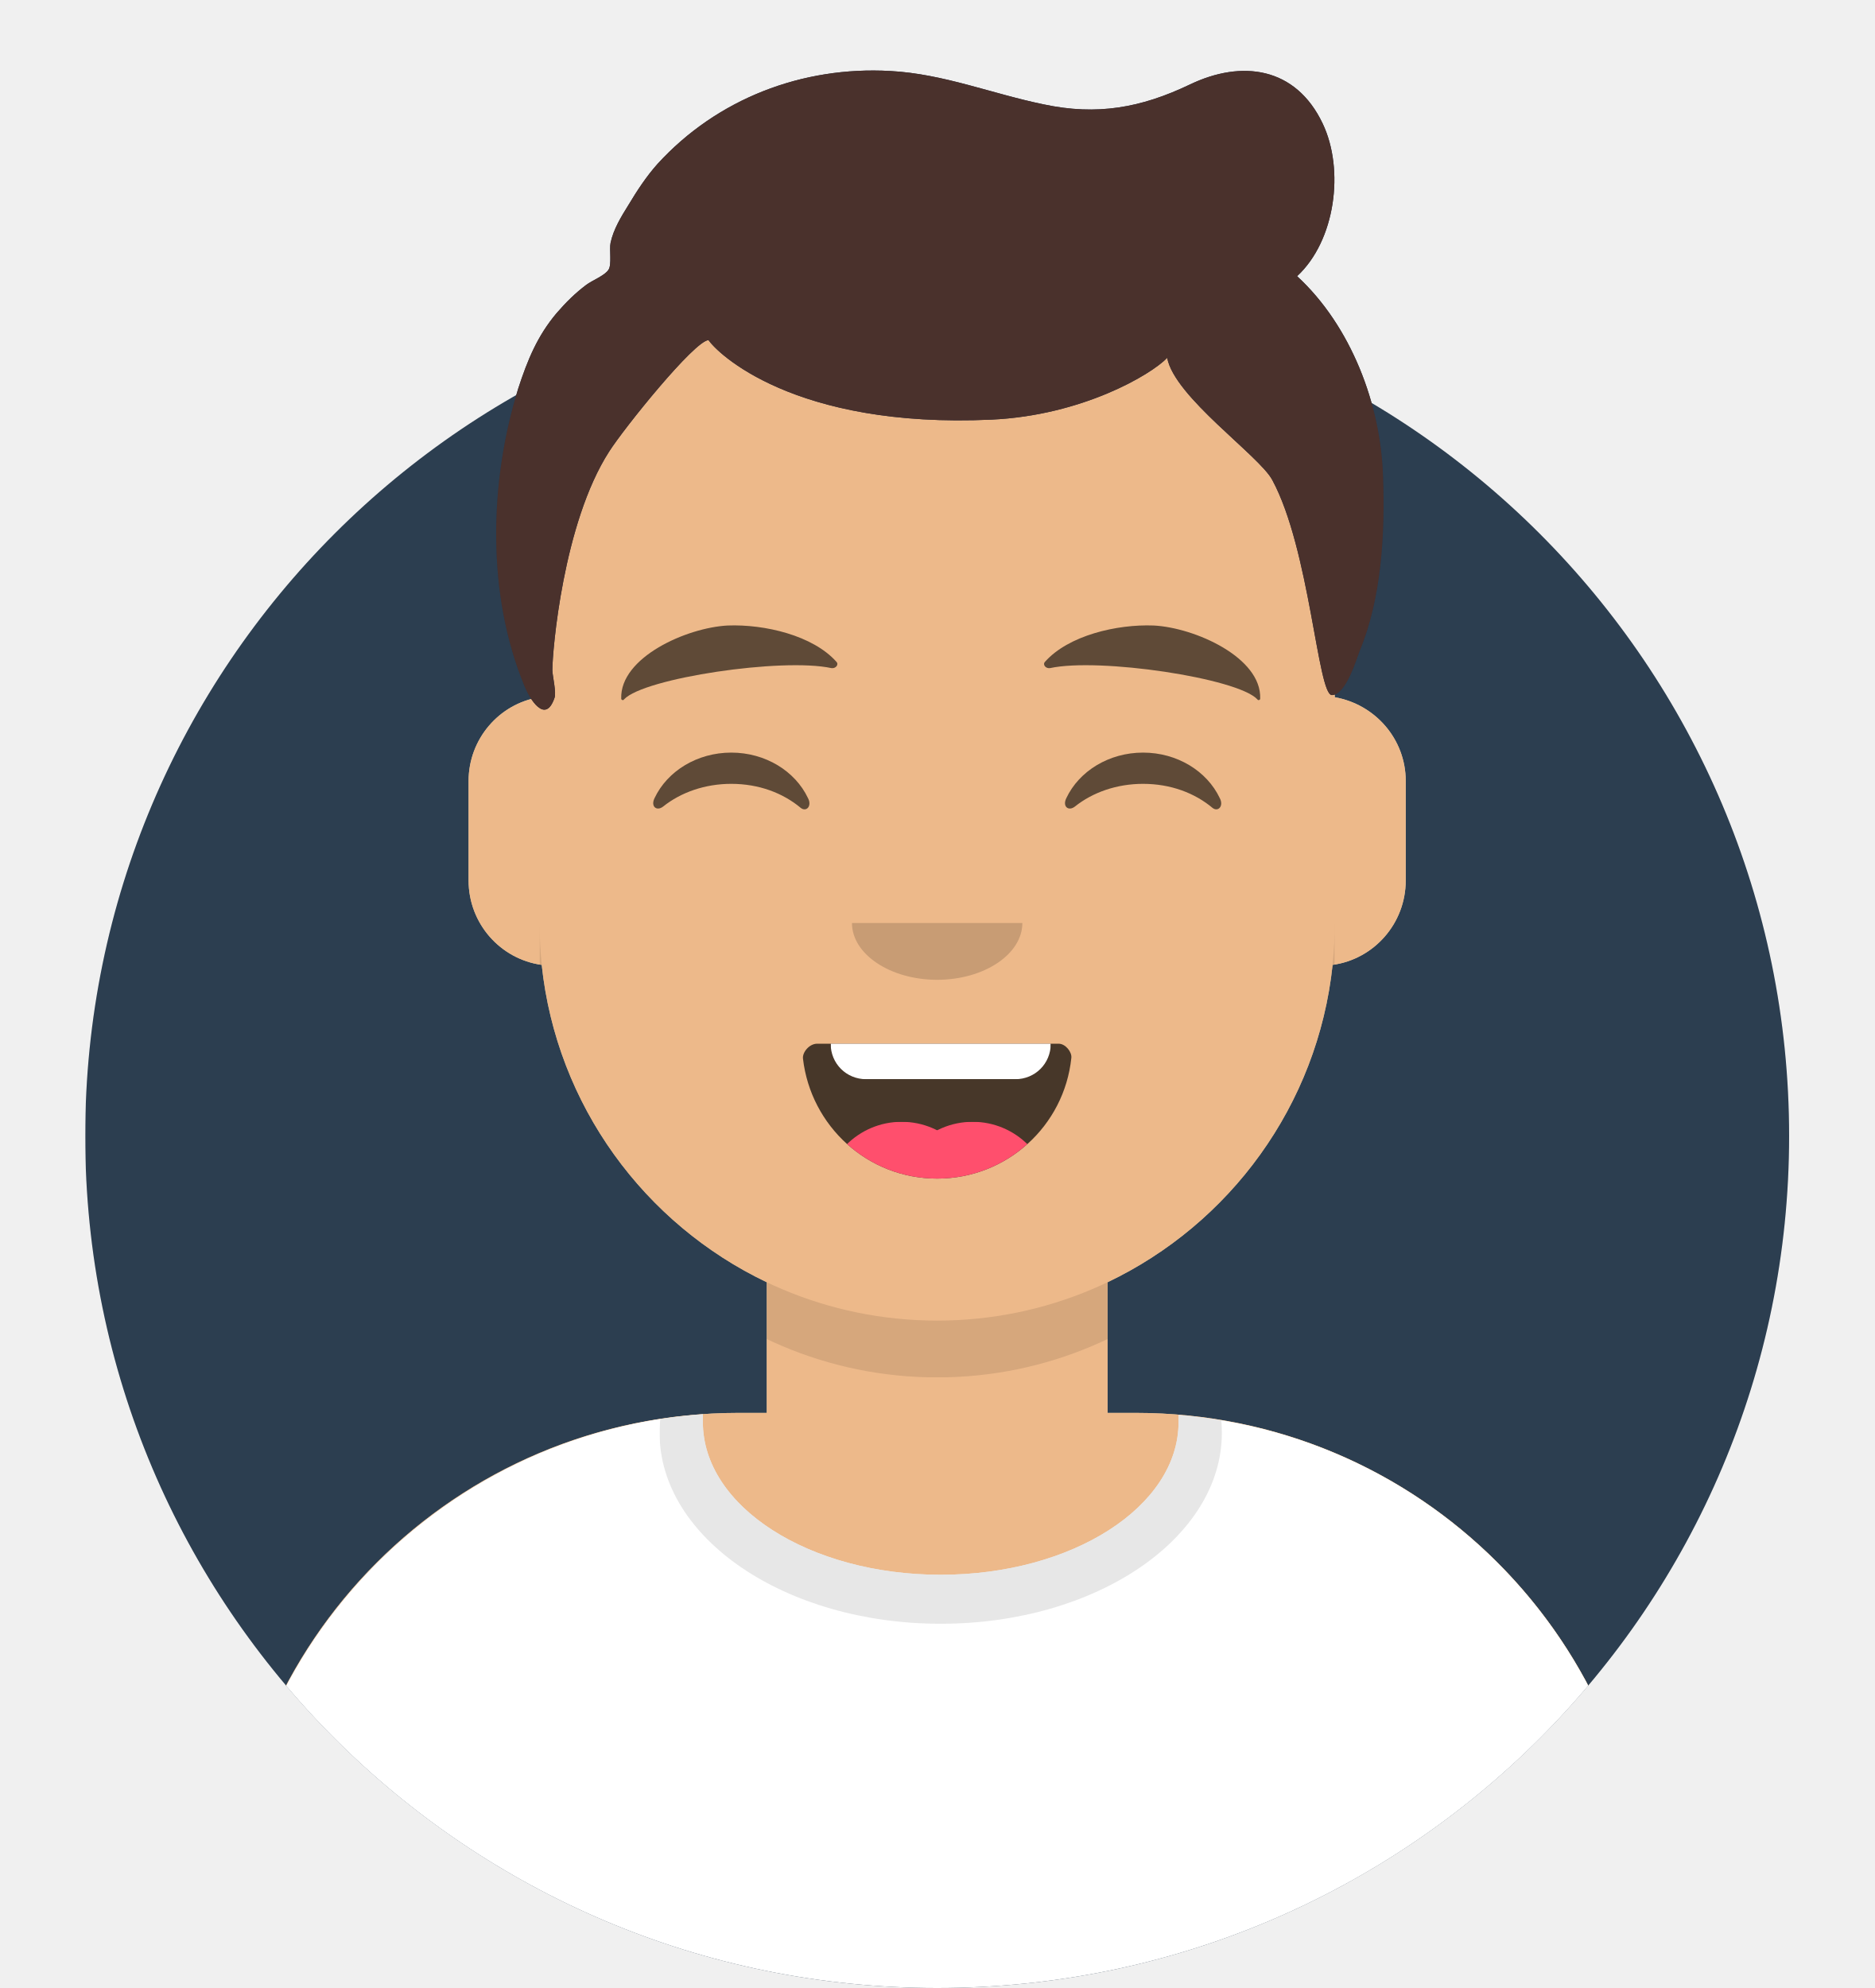
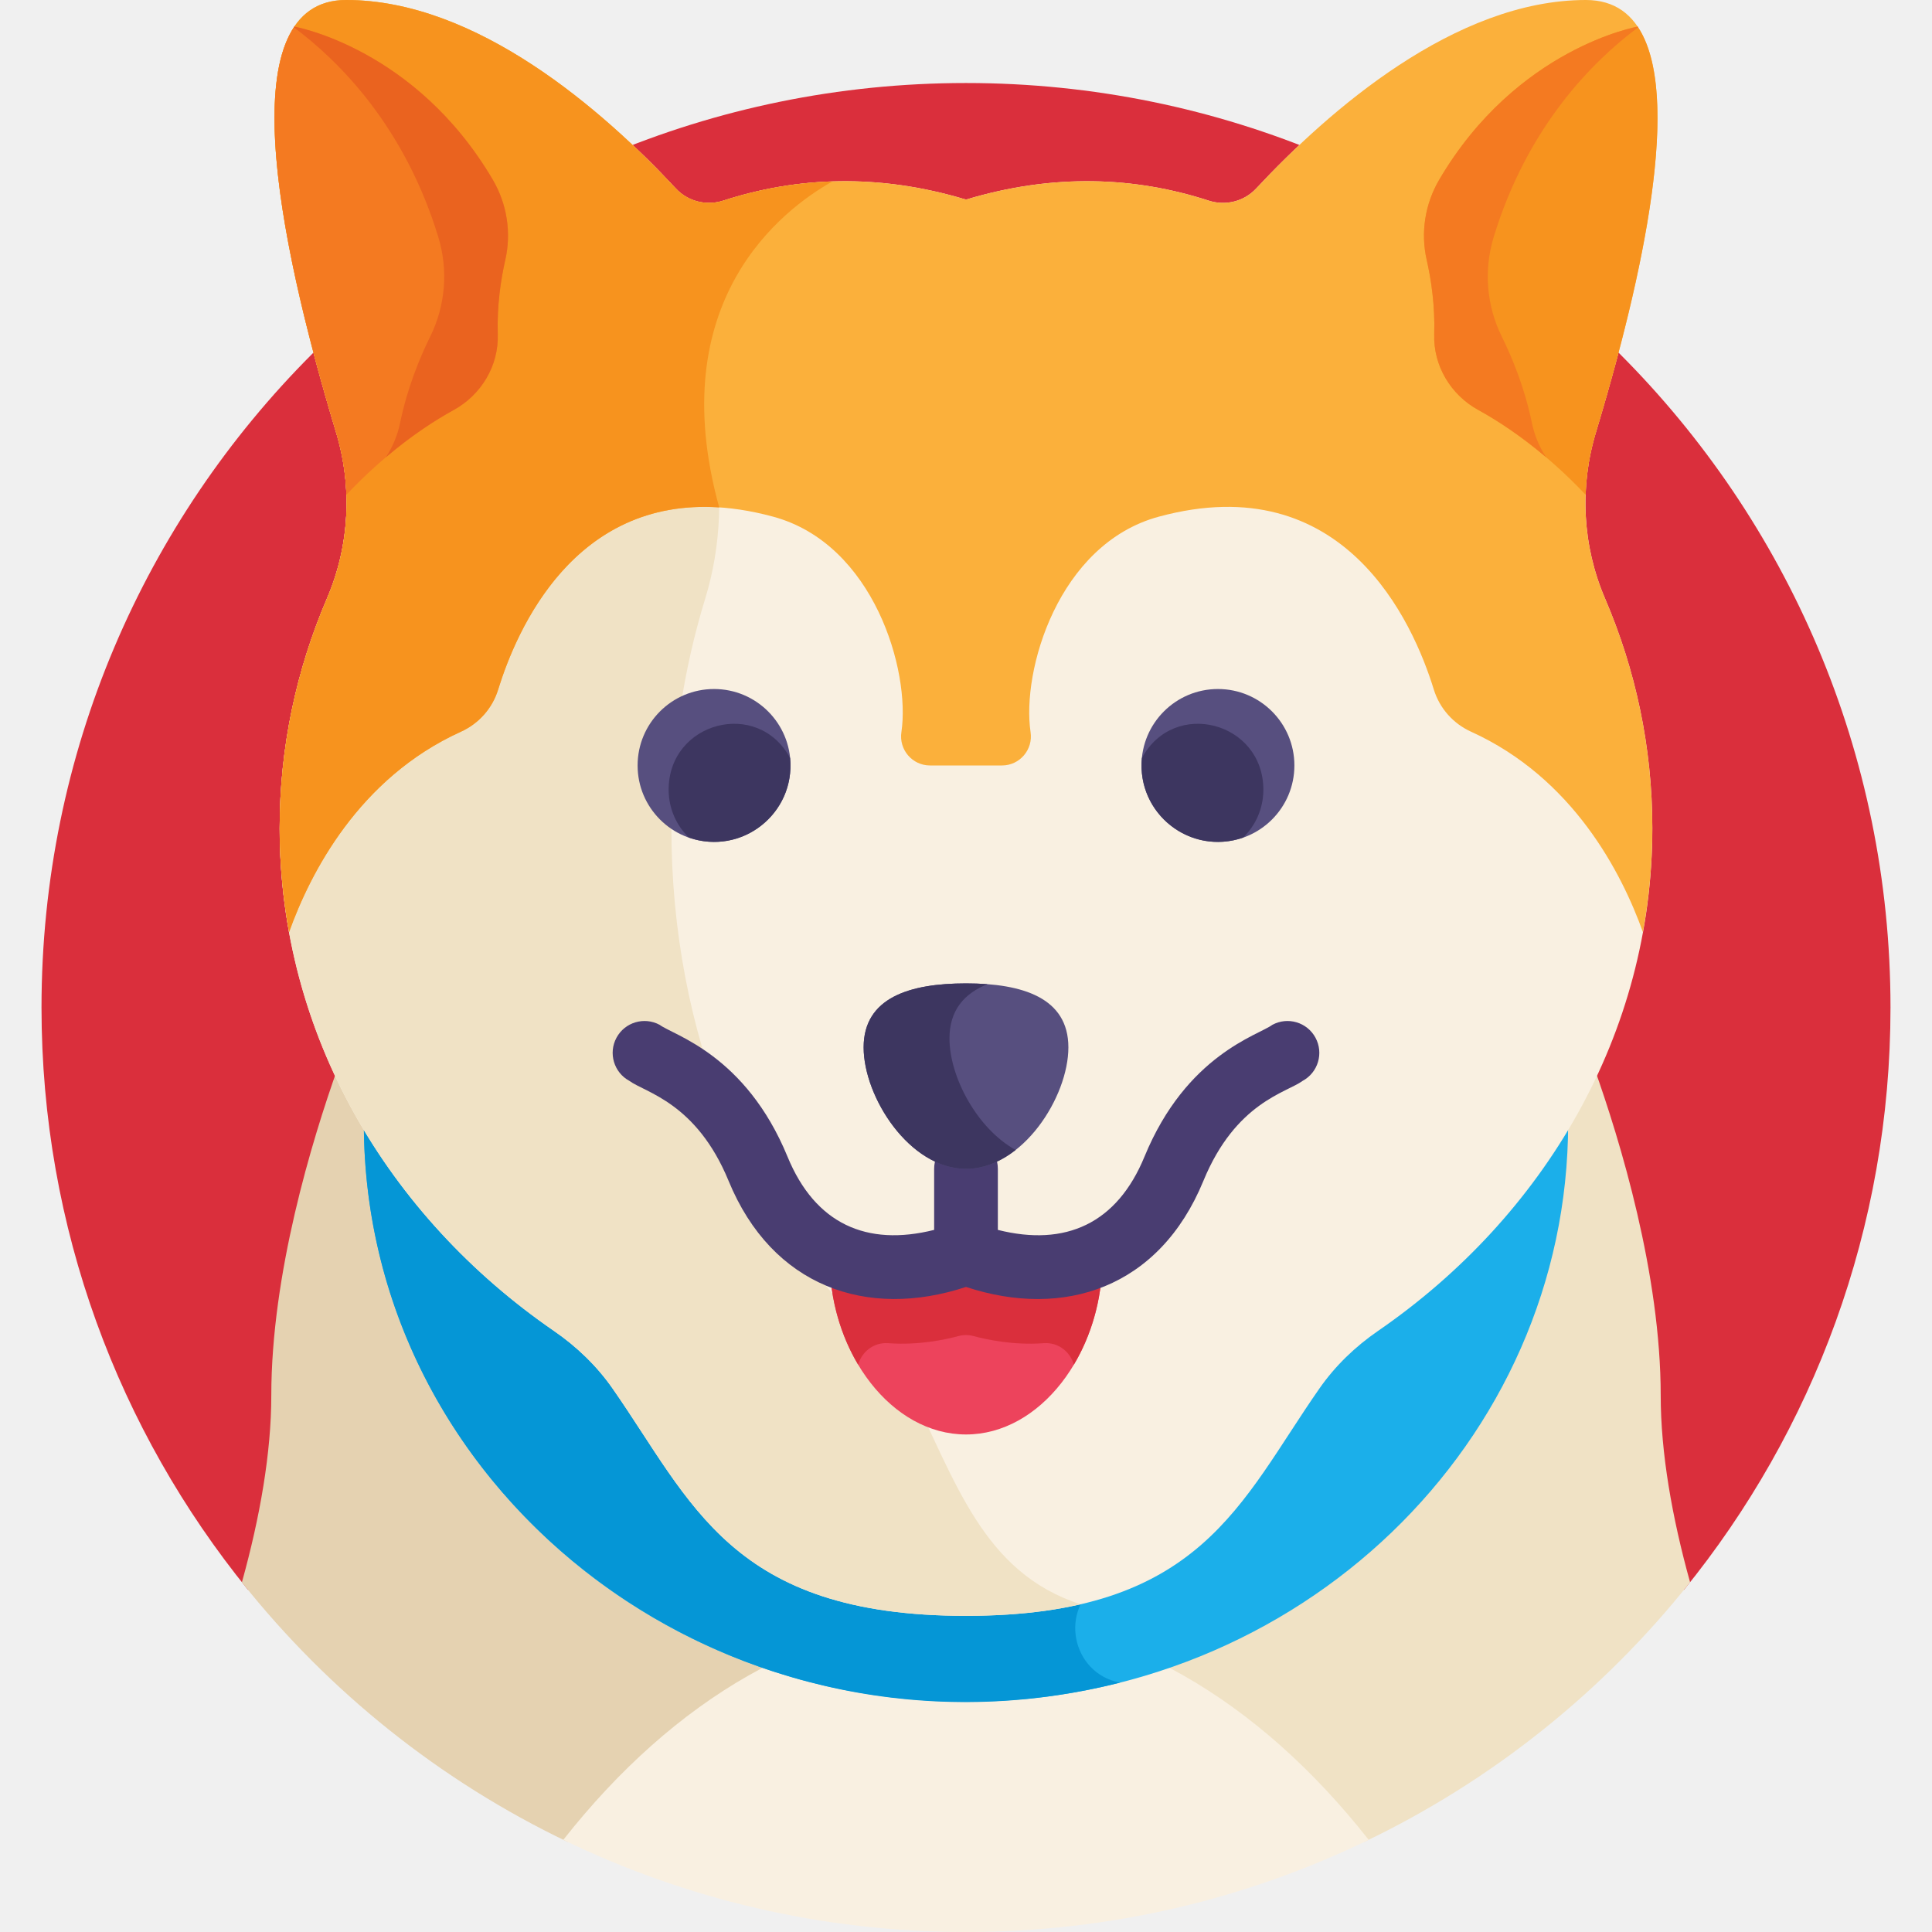
- <svg xmlns="http://www.w3.org/2000/svg" version="1.1" id="Layer_1" x="0px" y="0px" viewBox="0 0 264 280" style="enable-background:new 0 0 264 280;" xml:space="preserve">
-   <style type="text/css">
- 	.st0{fill-rule:evenodd;clip-rule:evenodd;fill:#E6E6E6;}
- 	.st1{filter:url(#Adobe_OpacityMaskFilter);}
- 	.st2{fill-rule:evenodd;clip-rule:evenodd;fill:#FFFFFF;}
- 	.st3{mask:url(#mask-2_1_);}
- 	.st4{fill-rule:evenodd;clip-rule:evenodd;fill:#2C3E50;}
- 	.st5{filter:url(#Adobe_OpacityMaskFilter_1_);}
- 	.st6{mask:url(#mask-4_1_);}
- 	.st7{fill-rule:evenodd;clip-rule:evenodd;fill:#D0C6AC;}
- 	.st8{filter:url(#Adobe_OpacityMaskFilter_2_);}
- 	.st9{mask:url(#mask-6_1_);}
- 	.st10{fill-rule:evenodd;clip-rule:evenodd;fill:#EDB98A;}
- 	.st11{filter:url(#Adobe_OpacityMaskFilter_3_);}
- 	.st12{mask:url(#mask-6_2_);fill-rule:evenodd;clip-rule:evenodd;fill-opacity:0.1;}
- 	.st13{filter:url(#Adobe_OpacityMaskFilter_4_);}
- 	.st14{mask:url(#react-mask-952_1_);}
- 	.st15{filter:url(#Adobe_OpacityMaskFilter_5_);}
- 	.st16{opacity:0.6;mask:url(#react-mask-952_2_);}
- 	.st17{fill-rule:evenodd;clip-rule:evenodd;fill-opacity:0.16;}
- 	.st18{fill-rule:evenodd;clip-rule:evenodd;fill-opacity:0.7;}
- 	.st19{filter:url(#Adobe_OpacityMaskFilter_6_);}
- 	.st20{mask:url(#react-mask-934_1_);fill-rule:evenodd;clip-rule:evenodd;fill:#FFFFFF;}
- 	.st21{filter:url(#Adobe_OpacityMaskFilter_7_);}
- 	.st22{mask:url(#react-mask-934_2_);}
- 	.st23{fill-rule:evenodd;clip-rule:evenodd;fill:#FF4F6D;}
- 	.st24{fill-rule:evenodd;clip-rule:evenodd;fill-opacity:0.6;}
- 	.st25{filter:url(#Adobe_OpacityMaskFilter_8_);}
- 	.st26{mask:url(#react-mask-925_1_);}
- 	.st27{fill-rule:evenodd;clip-rule:evenodd;fill:#28354B;}
- 	.st28{filter:url(#Adobe_OpacityMaskFilter_9_);}
- 	.st29{mask:url(#react-mask-924_1_);}
- 	.st30{fill-rule:evenodd;clip-rule:evenodd;fill:#4A312C;}
- </style>
-   <g>
-     <g transform="translate(-825, -1100)">
-       <g transform="translate(825, 1100)">
-         <g id="Circle" transform="translate(12, 40)">
-           <g id="Circle-Background">
-             <circle class="st0" cx="120" cy="120" r="120" />
-           </g>
-           <defs>
-             <filter id="Adobe_OpacityMaskFilter" filterUnits="userSpaceOnUse" x="0" y="0" width="240" height="240">
-               <feColorMatrix type="matrix" values="1 0 0 0 0  0 1 0 0 0  0 0 1 0 0  0 0 0 1 0" />
-             </filter>
-           </defs>
-           <mask maskUnits="userSpaceOnUse" x="0" y="0" width="240" height="240" id="mask-2_1_">
-             <g class="st1">
-               <circle id="path-1_1_" class="st2" cx="120" cy="120" r="120" />
-             </g>
-           </mask>
-           <g class="st3">
-             <rect class="st4" width="240" height="240" />
-           </g>
-         </g>
-         <g id="Mask">
- 			</g>
-         <defs>
-           <filter id="Adobe_OpacityMaskFilter_1_" filterUnits="userSpaceOnUse" x="-1" y="0" width="265" height="280">
-             <feColorMatrix type="matrix" values="1 0 0 0 0  0 1 0 0 0  0 0 1 0 0  0 0 0 1 0" />
-           </filter>
-         </defs>
-         <mask maskUnits="userSpaceOnUse" x="-1" y="0" width="265" height="280" id="mask-4_1_">
-           <g class="st5">
-             <path id="path-3_1_" class="st2" d="M12,160c0,66.3,53.7,120,120,120s120-53.7,120-120h12V0H0v160H12z" />
-           </g>
-         </mask>
-         <g id="Avataaar" class="st6">
-           <g id="Body" transform="translate(32, 36)">
-             <g>
-               <path class="st7" d="M124,144.6V163h4l0,0c39.8,0,72,32.2,72,72v9H0v-9c0-39.8,32.2-72,72-72l0,0h4v-18.4        c-17.2-8.2-29.6-24.9-31.7-44.7C38.5,99.1,34,94.1,34,88V74c0-5.9,4.3-10.9,10-11.8V56l0,0c0-30.9,25.1-56,56-56l0,0l0,0        c30.9,0,56,25.1,56,56v6.2c5.7,1,10,5.9,10,11.8v14c0,6.1-4.5,11.1-10.3,11.9C153.6,119.7,141.2,136.4,124,144.6z" />
-             </g>
-             <defs>
-               <filter id="Adobe_OpacityMaskFilter_2_" filterUnits="userSpaceOnUse" x="-32" y="0" width="264" height="244">
-                 <feColorMatrix type="matrix" values="1 0 0 0 0  0 1 0 0 0  0 0 1 0 0  0 0 0 1 0" />
-               </filter>
-             </defs>
-             <mask maskUnits="userSpaceOnUse" x="-32" y="0" width="264" height="244" id="mask-6_1_">
-               <g class="st8">
-                 <path id="path-5_1_" class="st2" d="M124,144.6V163h4l0,0c39.8,0,72,32.2,72,72v9H0v-9c0-39.8,32.2-72,72-72l0,0h4v-18.4         c-17.2-8.2-29.6-24.9-31.7-44.7C38.5,99.1,34,94.1,34,88V74c0-5.9,4.3-10.9,10-11.8V56l0,0c0-30.9,25.1-56,56-56l0,0l0,0         c30.9,0,56,25.1,56,56v6.2c5.7,1,10,5.9,10,11.8v14c0,6.1-4.5,11.1-10.3,11.9C153.6,119.7,141.2,136.4,124,144.6z" />
-               </g>
-             </mask>
-             <g class="st9">
-               <g id="Color" transform="translate(-32, 0)">
-                 <rect class="st10" width="264" height="244" />
-               </g>
-             </g>
-             <defs>
-               <filter id="Adobe_OpacityMaskFilter_3_" filterUnits="userSpaceOnUse" x="44" y="79" width="112" height="79">
-                 <feColorMatrix type="matrix" values="1 0 0 0 0  0 1 0 0 0  0 0 1 0 0  0 0 0 1 0" />
-               </filter>
-             </defs>
-             <mask maskUnits="userSpaceOnUse" x="44" y="79" width="112" height="79" id="mask-6_2_">
-               <g class="st11">
-                 <path id="path-5_2_" class="st2" d="M124,144.6V163h4l0,0c39.8,0,72,32.2,72,72v9H0v-9c0-39.8,32.2-72,72-72l0,0h4v-18.4         c-17.2-8.2-29.6-24.9-31.7-44.7C38.5,99.1,34,94.1,34,88V74c0-5.9,4.3-10.9,10-11.8V56l0,0c0-30.9,25.1-56,56-56l0,0l0,0         c30.9,0,56,25.1,56,56v6.2c5.7,1,10,5.9,10,11.8v14c0,6.1-4.5,11.1-10.3,11.9C153.6,119.7,141.2,136.4,124,144.6z" />
-               </g>
-             </mask>
-             <path id="Neck-Shadow" class="st12" d="M156,79v23c0,30.9-25.1,56-56,56s-56-25.1-56-56V79v15c0,30.9,25.1,56,56,56       s56-25.1,56-56V79z" />
-           </g>
-           <g transform="translate(0, 170)">
-             <g id="Clothes">
-               <path class="st0" d="M166,29.3c37,3,66,34,66,71.8v8.9H32v-8.9C32,63,61.6,31.8,99,29.2c0,0.4,0,0.7,0,1.1        c0,11.9,15,21.5,33.5,21.5S166,42.2,166,30.3C166,30,166,29.6,166,29.3z" />
-             </g>
-             <defs>
-               <filter id="Adobe_OpacityMaskFilter_4_" filterUnits="userSpaceOnUse" x="0" y="0" width="264" height="110">
-                 <feColorMatrix type="matrix" values="1 0 0 0 0  0 1 0 0 0  0 0 1 0 0  0 0 0 1 0" />
-               </filter>
-             </defs>
-             <mask maskUnits="userSpaceOnUse" x="0" y="0" width="264" height="110" id="react-mask-952_1_">
-               <g class="st13">
-                 <path id="react-path-951_1_" class="st2" d="M166,29.3c37,3,66,34,66,71.8v8.9H32v-8.9C32,63,61.6,31.8,99,29.2         c0,0.4,0,0.7,0,1.1c0,11.9,15,21.5,33.5,21.5S166,42.2,166,30.3C166,30,166,29.6,166,29.3z" />
-               </g>
-             </mask>
-             <g class="st14">
-               <rect class="st2" width="264" height="110" />
-             </g>
-             <defs>
-               <filter id="Adobe_OpacityMaskFilter_5_" filterUnits="userSpaceOnUse" x="92.9" y="4.9" width="79.3" height="53.8">
-                 <feColorMatrix type="matrix" values="1 0 0 0 0  0 1 0 0 0  0 0 1 0 0  0 0 0 1 0" />
-               </filter>
-             </defs>
-             <mask maskUnits="userSpaceOnUse" x="92.9" y="4.9" width="79.3" height="53.8" id="react-mask-952_2_">
-               <g class="st15">
-                 <path id="react-path-951_2_" class="st2" d="M166,29.3c37,3,66,34,66,71.8v8.9H32v-8.9C32,63,61.6,31.8,99,29.2         c0,0.4,0,0.7,0,1.1c0,11.9,15,21.5,33.5,21.5S166,42.2,166,30.3C166,30,166,29.6,166,29.3z" />
-               </g>
-             </mask>
-             <g id="Shadowy" class="st16">
-               <g transform="translate(92, 4)">
-                 <ellipse class="st17" cx="40.5" cy="27.8" rx="39.6" ry="26.9" />
-               </g>
-             </g>
-           </g>
-           <g id="Face" transform="translate(76, 82)">
-             <g transform="translate(2, 52)">
-               <g id="Mouth">
-                 <path class="st18" d="M35.1,15.1C36.2,24.6,44.2,32,54,32c9.8,0,17.9-7.4,18.9-17c0.1-0.8-0.8-2-1.8-2c-14.9,0-26.3,0-34,0         C36,13,35,14.2,35.1,15.1z" />
-               </g>
-               <defs>
-                 <filter id="Adobe_OpacityMaskFilter_6_" filterUnits="userSpaceOnUse" x="39" y="2" width="31" height="16">
-                   <feColorMatrix type="matrix" values="1 0 0 0 0  0 1 0 0 0  0 0 1 0 0  0 0 0 1 0" />
-                 </filter>
-               </defs>
-               <mask maskUnits="userSpaceOnUse" x="39" y="2" width="31" height="16" id="react-mask-934_1_">
-                 <g class="st19">
-                   <path id="react-path-933_1_" class="st2" d="M35.1,15.1C36.2,24.6,44.2,32,54,32c9.8,0,17.9-7.4,18.9-17          c0.1-0.8-0.8-2-1.8-2c-14.9,0-26.3,0-34,0C36,13,35,14.2,35.1,15.1z" />
-                 </g>
-               </mask>
-               <path id="Teeth" class="st20" d="M44,2h21c2.8,0,5,2.2,5,5v6c0,2.8-2.2,5-5,5H44c-2.8,0-5-2.2-5-5V7C39,4.2,41.2,2,44,2z" />
-               <defs>
-                 <filter id="Adobe_OpacityMaskFilter_7_" filterUnits="userSpaceOnUse" x="38" y="24" width="32" height="22">
-                   <feColorMatrix type="matrix" values="1 0 0 0 0  0 1 0 0 0  0 0 1 0 0  0 0 0 1 0" />
-                 </filter>
-               </defs>
-               <mask maskUnits="userSpaceOnUse" x="38" y="24" width="32" height="22" id="react-mask-934_2_">
-                 <g class="st21">
-                   <path id="react-path-933_2_" class="st2" d="M35.1,15.1C36.2,24.6,44.2,32,54,32c9.8,0,17.9-7.4,18.9-17          c0.1-0.8-0.8-2-1.8-2c-14.9,0-26.3,0-34,0C36,13,35,14.2,35.1,15.1z" />
-                 </g>
-               </mask>
-               <g id="Tongue" class="st22">
-                 <g transform="translate(38, 24)">
-                   <circle class="st23" cx="11" cy="11" r="11" />
-                   <circle class="st23" cx="21" cy="11" r="11" />
-                 </g>
-               </g>
-             </g>
-             <g transform="translate(28, 40)">
-               <path id="Nose" class="st17" d="M16,8c0,4.4,5.4,8,12,8l0,0c6.6,0,12-3.6,12-8" />
-             </g>
-             <g transform="translate(0, 8)">
-               <path id="Squint" class="st24" d="M16.2,22.4C18,18.6,22.2,16,27,16c4.8,0,9,2.6,10.8,6.4c0.6,1.1-0.2,2-1,1.4        c-2.5-2.1-5.9-3.4-9.8-3.4c-3.7,0-7.1,1.2-9.6,3.2C16.5,24.3,15.6,23.6,16.2,22.4z" />
-               <path class="st24" d="M74.2,22.4C76,18.6,80.2,16,85,16c4.8,0,9,2.6,10.8,6.4c0.6,1.1-0.2,2-1,1.4c-2.5-2.1-5.9-3.4-9.8-3.4        c-3.7,0-7.1,1.2-9.6,3.2C74.5,24.3,73.6,23.6,74.2,22.4z" />
-             </g>
-             <g>
-               <path id="Eyebrow" class="st24" d="M26.5,6.1c-5.8,0.3-15.2,4.5-15,10.3c0,0.2,0.3,0.3,0.4,0.1c2.8-3,22.3-5.9,29.2-4.4        c0.6,0.1,1.1-0.5,0.7-0.9C38.5,7.5,31.7,5.9,26.5,6.1" />
-               <path class="st24" d="M86.5,6.1c5.8,0.3,15.2,4.5,15,10.3c0,0.2-0.3,0.3-0.4,0.1c-2.8-3-22.3-5.9-29.2-4.4        c-0.6,0.1-1.1-0.5-0.7-0.9C74.5,7.5,81.3,5.9,86.5,6.1" />
-             </g>
-           </g>
-           <g id="Top">
-             <defs>
-               <filter id="Adobe_OpacityMaskFilter_8_" filterUnits="userSpaceOnUse" x="-1" y="0" width="264" height="280">
-                 <feColorMatrix type="matrix" values="1 0 0 0 0  0 1 0 0 0  0 0 1 0 0  0 0 0 1 0" />
-               </filter>
-             </defs>
-             <mask maskUnits="userSpaceOnUse" x="-1" y="0" width="264" height="280" id="react-mask-925_1_">
-               <g class="st25">
-                 <rect id="react-path-927_1_" class="st2" width="264" height="280" />
-               </g>
-             </mask>
-             <g class="st26">
-               <g transform="translate(-1, 0)">
-                 <g id="Short-Hair">
-                   <path class="st27" d="M183.7,38.9c5.4-5,6.7-15,3.6-21.5c-3.8-8-11.4-9-18.7-5.5c-6.9,3.3-13.1,4.4-20.6,2.8          c-7.3-1.5-14.1-4.3-21.6-4.7C114,9.3,102,13.9,93.6,23.1c-1.6,1.8-2.9,3.8-4.1,5.8c-1,1.6-2.1,3.4-2.5,5.3          c-0.2,0.9,0.2,3.1-0.3,3.8c-0.5,0.8-2.3,1.5-3.1,2.1c-1.6,1.2-2.9,2.5-4.2,4c-2.7,3.2-4.1,6.6-5.4,10.6          c-4.1,13.2-4.5,29,0.9,42c0.7,1.7,2.9,5.4,4.2,1.6c0.3-0.7-0.3-3.2-0.3-3.9c0-2.7,1.5-20.7,8-30.8c2.1-3.3,12-15.6,14-15.7          c1.1,1.7,11.9,12.5,39.9,11.2c12.7-0.6,22.4-6.3,24.7-8.7c1,5.5,13,13.8,14.8,17.2c5.3,9.8,6.4,30.3,8.4,30.3          s3.5-5.2,3.9-6.2c3.1-7.4,3.6-16.6,3.3-24.6C195.5,57,191.3,45.9,183.7,38.9z" />
-                 </g>
-                 <defs>
-                   <filter id="Adobe_OpacityMaskFilter_9_" filterUnits="userSpaceOnUse" x="0" y="0" width="264" height="280">
-                     <feColorMatrix type="matrix" values="1 0 0 0 0  0 1 0 0 0  0 0 1 0 0  0 0 0 1 0" />
-                   </filter>
-                 </defs>
-                 <mask maskUnits="userSpaceOnUse" x="0" y="0" width="264" height="280" id="react-mask-924_1_">
-                   <g class="st28">
-                     <path id="react-path-926_1_" class="st2" d="M183.7,38.9c5.4-5,6.7-15,3.6-21.5c-3.8-8-11.4-9-18.7-5.5           c-6.9,3.3-13.1,4.4-20.6,2.8c-7.3-1.5-14.1-4.3-21.6-4.7C114,9.3,102,13.9,93.6,23.1c-1.6,1.8-2.9,3.8-4.1,5.8           c-1,1.6-2.1,3.4-2.5,5.3c-0.2,0.9,0.2,3.1-0.3,3.8c-0.5,0.8-2.3,1.5-3.1,2.1c-1.6,1.2-2.9,2.5-4.2,4           c-2.7,3.2-4.1,6.6-5.4,10.6c-4.1,13.2-4.5,29,0.9,42c0.7,1.7,2.9,5.4,4.2,1.6c0.3-0.7-0.3-3.2-0.3-3.9           c0-2.7,1.5-20.7,8-30.8c2.1-3.3,12-15.6,14-15.7c1.1,1.7,11.9,12.5,39.9,11.2c12.7-0.6,22.4-6.3,24.7-8.7           c1,5.5,13,13.8,14.8,17.2c5.3,9.8,6.4,30.3,8.4,30.3s3.5-5.2,3.9-6.2c3.1-7.4,3.6-16.6,3.3-24.6           C195.5,57,191.3,45.9,183.7,38.9z" />
-                   </g>
-                 </mask>
-                 <g class="st29">
-                   <g transform="translate(0, 0) ">
-                     <rect class="st30" width="264" height="280" />
-                   </g>
-                 </g>
-               </g>
-             </g>
-           </g>
-         </g>
-       </g>
-     </g>
-   </g>
+ <svg xmlns="http://www.w3.org/2000/svg" height="512pt" viewBox="-11 0 512 512" width="512pt">
+   <path d="m435.281 421.316c34.207-42.125 54.719-95.82 54.719-154.316 0-135.309-109.691-245-245-245s-245 109.691-245 245c0 58.496 20.512 112.191 54.719 154.316zm0 0" fill="#da2f3c" />
+   <path d="m429.105 369.824c0-32.145-10.684-67.375-17.684-87.012-12.668 26.234-32.516 48.914-57.262 65.945-6.004 4.133-11.301 9.227-15.473 15.199-21.078 30.18-31.309 60.289-93.688 60.289h-.004c-.785 0-1.562-.008-2.336-.02v6.031c.781-.016 1.559-.039 2.336-.039 39.859 0 76.512 21.656 105.559 57.906 33.77-16.152 63.277-39.797 86.336-68.809-4.789-17.203-7.785-34.352-7.785-49.492zm0 0" fill="#f0e2c5" />
+   <path d="m244.664 430.227v-5.98c-62.078-.109-72.312-30.164-93.352-60.289-4.172-5.973-9.473-11.066-15.477-15.199-24.742-17.031-44.59-39.711-57.258-65.945-7 19.637-17.68 54.867-17.68 87.012 0 15.145-3 32.289-7.789 49.496 23.055 29.008 52.566 52.652 86.336 68.805 28.965-36.148 65.492-57.777 105.219-57.898zm0 0" fill="#e5d2b1" />
+   <path d="m245 428.219c-40.391 0-77.492 22.227-106.719 59.355 32.262 15.641 68.461 24.426 106.719 24.426s74.457-8.785 106.719-24.426c-29.227-37.129-66.328-59.355-106.719-59.355zm0 0" fill="#f9f0e1" />
+   <path d="m354.16 348.23c-6 4.129-11.301 9.223-15.473 15.199-21.078 30.176-31.309 60.289-93.688 60.289s-72.609-30.113-93.688-60.293c-4.176-5.973-9.473-11.066-15.477-15.195-20.645-14.211-37.879-32.352-50.383-53.207-.016.859-.031 1.719-.031 2.582 0 84.707 71.445 153.379 159.578 153.379s159.578-68.672 159.578-153.379c0-.863-.02-1.723-.035-2.582-12.5 20.855-29.734 38.996-50.383 53.207zm0 0" fill="#1bafea" />
+   <path d="m280.648 419.266c-16.184 4.781-31.699 4.207-35.648 4.453-62.379 0-72.609-30.113-93.688-60.293-4.176-5.973-9.473-11.066-15.477-15.195-20.645-14.211-37.879-32.352-50.383-53.207-.016.859-.031 1.719-.031 2.582 0 100.566 99.18 173.969 200.391 148.305-12.879-2.449-16.289-19.465-5.164-26.645zm0 0" fill="#0596d6" />
+   <path d="m409.273 0c-34.68 0-68.133 29.328-87.379 49.957-3.207 3.441-8.117 4.66-12.59 3.207-19.5-6.332-41.105-7.27-64.305-.27-23.199-7-44.805-6.062-64.305.27-4.473 1.453-9.383.234-12.59-3.207-19.242-20.629-52.699-49.957-87.379-49.957-30.699 0-18.562 61.879-2.652 114.605 4.371 14.492 3.555 30.07-2.418 43.984-8.094 18.859-12.543 39.398-12.543 60.891 0 54.484 28.566 102.859 72.723 133.25 6.004 4.133 11.305 9.223 15.477 15.199 21.078 30.176 31.309 60.289 93.688 60.289s72.609-30.113 93.688-60.289c4.172-5.977 9.473-11.07 15.473-15.199 44.16-30.395 72.727-78.766 72.727-133.254 0-21.488-4.449-42.027-12.543-60.887-5.973-13.914-6.789-29.492-2.418-43.984 15.91-52.727 28.043-114.605-2.652-114.605zm0 0" fill="#f9f0e1" />
+   <path d="m230.047 367.93c-2.988-5.977-6.781-11.066-11.074-15.199-31.605-30.391-52.047-78.766-52.047-133.25 0-21.492 3.184-42.031 8.977-60.891 4.273-13.91 4.859-29.488 1.727-43.984-4.785-22.16-9.094-45.934-10.848-66.051-19.426-20.531-52.152-48.555-86.055-48.555-30.695 0-18.562 61.879-2.652 114.605 4.371 14.492 3.555 30.07-2.418 43.984-8.094 18.859-12.543 39.398-12.543 60.891 0 54.484 28.566 102.859 72.723 133.25 6.004 4.133 11.301 9.223 15.477 15.199 21.078 30.176 31.309 60.289 93.688 60.289 11.867 0 21.848-1.094 30.371-3.066-25.977-8.395-33.109-32.785-45.324-57.223zm0 0" fill="#f0e2c5" />
+   <path d="m409.273 0c-34.68 0-68.133 29.328-87.379 49.957-3.207 3.441-8.117 4.66-12.59 3.207-19.5-6.332-41.105-7.27-64.305-.27-23.199-7-44.805-6.062-64.305.27-4.473 1.453-9.383.234-12.59-3.207-19.246-20.629-52.699-49.957-87.379-49.957-30.699 0-18.562 61.879-2.652 114.605 4.371 14.492 3.555 30.07-2.418 43.984-8.094 18.859-12.543 39.398-12.543 60.891 0 9.379.867 18.574 2.496 27.531 5.617-15.668 18.484-40.828 45.539-53.102 4.734-2.148 8.328-6.188 9.859-11.148 5.586-18.102 23.906-59.117 72.898-45.836 26.703 7.238 36.402 40.902 33.977 57.09-.695 4.648 2.875 8.84 7.578 8.84h9.539v-.004.004h9.539c4.699 0 8.273-4.191 7.574-8.84-2.422-16.188 7.273-49.852 33.98-57.09 48.992-13.281 67.312 27.734 72.895 45.836 1.535 4.961 5.129 9 9.859 11.148 27.059 12.273 39.926 37.438 45.543 53.105 1.629-8.961 2.496-18.156 2.496-27.535 0-21.492-4.449-42.031-12.543-60.891-5.973-13.914-6.789-29.488-2.418-43.984 15.914-52.727 28.043-114.605-2.652-114.605zm0 0" fill="#fbb03b" />
+   <path d="m209.574 48.094c-10.055.324-19.703 2.09-28.879 5.07-4.473 1.453-9.383.234-12.59-3.207-19.242-20.629-52.699-49.957-87.379-49.957-30.699 0-18.562 61.879-2.652 114.605 4.371 14.492 3.555 30.07-2.418 43.984-8.094 18.859-12.543 39.398-12.543 60.891 0 9.379.867 18.574 2.496 27.531 5.617-15.668 18.484-40.828 45.539-53.102 4.734-2.148 8.328-6.188 9.859-11.148 5.008-16.219 20.238-50.824 58.59-48.297-15.082-54.609 16.594-78.828 29.977-86.371zm0 0" fill="#f7931e" />
+   <path d="m332.027 202.855c0 11.188-9.07 20.258-20.258 20.258s-20.258-9.07-20.258-20.258 9.07-20.258 20.258-20.258 20.258 9.07 20.258 20.258zm0 0" fill="#574f7f" />
+   <path d="m245 333.988s-18.645 6.523-36.125.727c.469 24.207 16.457 45.434 36.125 45.434 19.672 0 35.66-21.227 36.129-45.434-17.484 5.797-36.129-.727-36.129-.727zm0 0" fill="#ed435c" />
+   <path d="m224.398 355.961c8.012.594 15.176-.965 18.555-1.879 1.344-.363 2.75-.363 4.094 0 3.379.914 10.543 2.473 18.555 1.879 3.867-.289 7.035 2.297 7.973 5.699 4.574-7.652 7.359-17.051 7.555-26.945-17.484 5.801-36.129-.727-36.129-.727s-18.645 6.527-36.125.727c.191 9.898 2.98 19.293 7.551 26.945.938-3.402 4.105-5.988 7.973-5.699zm0 0" fill="#da2f3c" />
+   <path d="m423 7.059c0-.004-32.035 5.586-52.586 40.555-3.766 6.414-4.973 14.008-3.324 21.262 1.176 5.16 2.23 12.074 1.992 19.684-.262 8.355 4.363 16.07 11.691 20.098 7.621 4.191 17.707 11.148 28.43 22.441.191-5.551 1.098-11.098 2.727-16.492 12.68-42.02 22.957-89.859 11.07-107.547zm0 0" fill="#f7931e" />
+   <path d="m394.977 112.094c-1.891-9.16-5.133-17.125-8.012-22.953-4.047-8.195-4.777-17.617-2.109-26.359 8.949-29.309 26.25-46.57 38.262-55.531-.043-.062-.078-.133-.117-.195h-.004s-32.031 5.59-52.582 40.559c-3.766 6.414-4.973 14.008-3.324 21.258 1.176 5.16 2.23 12.078 1.992 19.688-.262 8.355 4.363 16.066 11.691 20.094 5.07 2.789 11.238 6.816 17.953 12.516-1.773-2.723-3.07-5.777-3.75-9.074zm0 0" fill="#f47a21" />
+   <path d="m67 7.059c.004-.004 32.035 5.586 52.586 40.555 3.766 6.414 4.973 14.008 3.324 21.262-1.176 5.16-2.23 12.074-1.992 19.684.262 8.355-4.363 16.07-11.688 20.098-7.625 4.191-17.711 11.148-28.43 22.441-.191-5.551-1.102-11.098-2.727-16.492-12.684-42.02-22.965-89.859-11.074-107.547zm0 0" fill="#f47a21" />
+   <path d="m337.617 275c-2.219-4.102-7.34-5.625-11.438-3.406-3.676 2.758-22.754 7.871-33.887 34.949-7.266 17.672-20.852 23.918-38.852 19.391v-16.18c0-4.664-3.777-8.441-8.441-8.441-4.66 0-8.441 3.777-8.441 8.441v16.18c-17.879 4.488-31.535-1.598-38.852-19.391-11.133-27.07-30.18-32.172-33.887-34.949-4.098-2.219-9.223-.691-11.438 3.406-2.219 4.098-.695 9.223 3.406 11.441 4.219 3.113 17.766 5.754 26.305 26.52 11.52 28.023 36.68 36.742 62.906 28.09 25.848 8.527 51.211.363 62.906-28.09 8.586-20.883 22.043-23.371 26.305-26.52 4.102-2.219 5.625-7.344 3.406-11.441zm0 0" fill="#493d71" />
+   <path d="m272.133 277.562c0-13.148-12.148-16.953-27.133-16.953s-27.129 3.805-27.129 16.953c0 13.145 12.145 32.188 27.129 32.188s27.133-19.043 27.133-32.188zm0 0" fill="#574f7f" />
+   <path d="m240.621 275.191c0-7.469 3.926-11.922 10.059-14.375-1.832-.141-3.73-.207-5.68-.207-14.984 0-27.129 3.805-27.129 16.953 0 13.145 12.148 32.188 27.129 32.188 4.773 0 9.258-1.938 13.152-4.996-10.246-5.668-17.531-19.383-17.531-29.562zm0 0" fill="#3d3660" />
+   <path d="m291.613 200.898c-1.414 14.715 12.863 25.945 26.832 21.066 3.293-3.188 5.359-7.684 5.359-12.68 0-18.008-23.676-24.25-32.191-8.387zm0 0" fill="#3d3660" />
+   <path d="m198.488 202.855c0 11.188-9.07 20.258-20.258 20.258s-20.258-9.07-20.258-20.258 9.07-20.258 20.258-20.258 20.258 9.07 20.258 20.258zm0 0" fill="#574f7f" />
+   <path d="m198.391 200.898c1.41 14.715-12.867 25.945-26.832 21.066-3.297-3.188-5.363-7.684-5.363-12.68 0-18.008 23.676-24.25 32.195-8.387zm0 0" fill="#3d3660" />
+   <path d="m95.023 112.094c1.891-9.16 5.133-17.125 8.012-22.953 4.047-8.195 4.777-17.617 2.109-26.359-8.949-29.309-26.25-46.57-38.262-55.531.043-.062.078-.133.121-.195 0 0 32.031 5.59 52.582 40.559 3.766 6.414 4.973 14.008 3.324 21.258-1.176 5.16-2.23 12.078-1.992 19.688.262 8.355-4.363 16.066-11.691 20.094-5.07 2.789-11.238 6.816-17.953 12.516 1.773-2.723 3.07-5.777 3.75-9.074zm0 0" fill="#ea631f" />
</svg>
